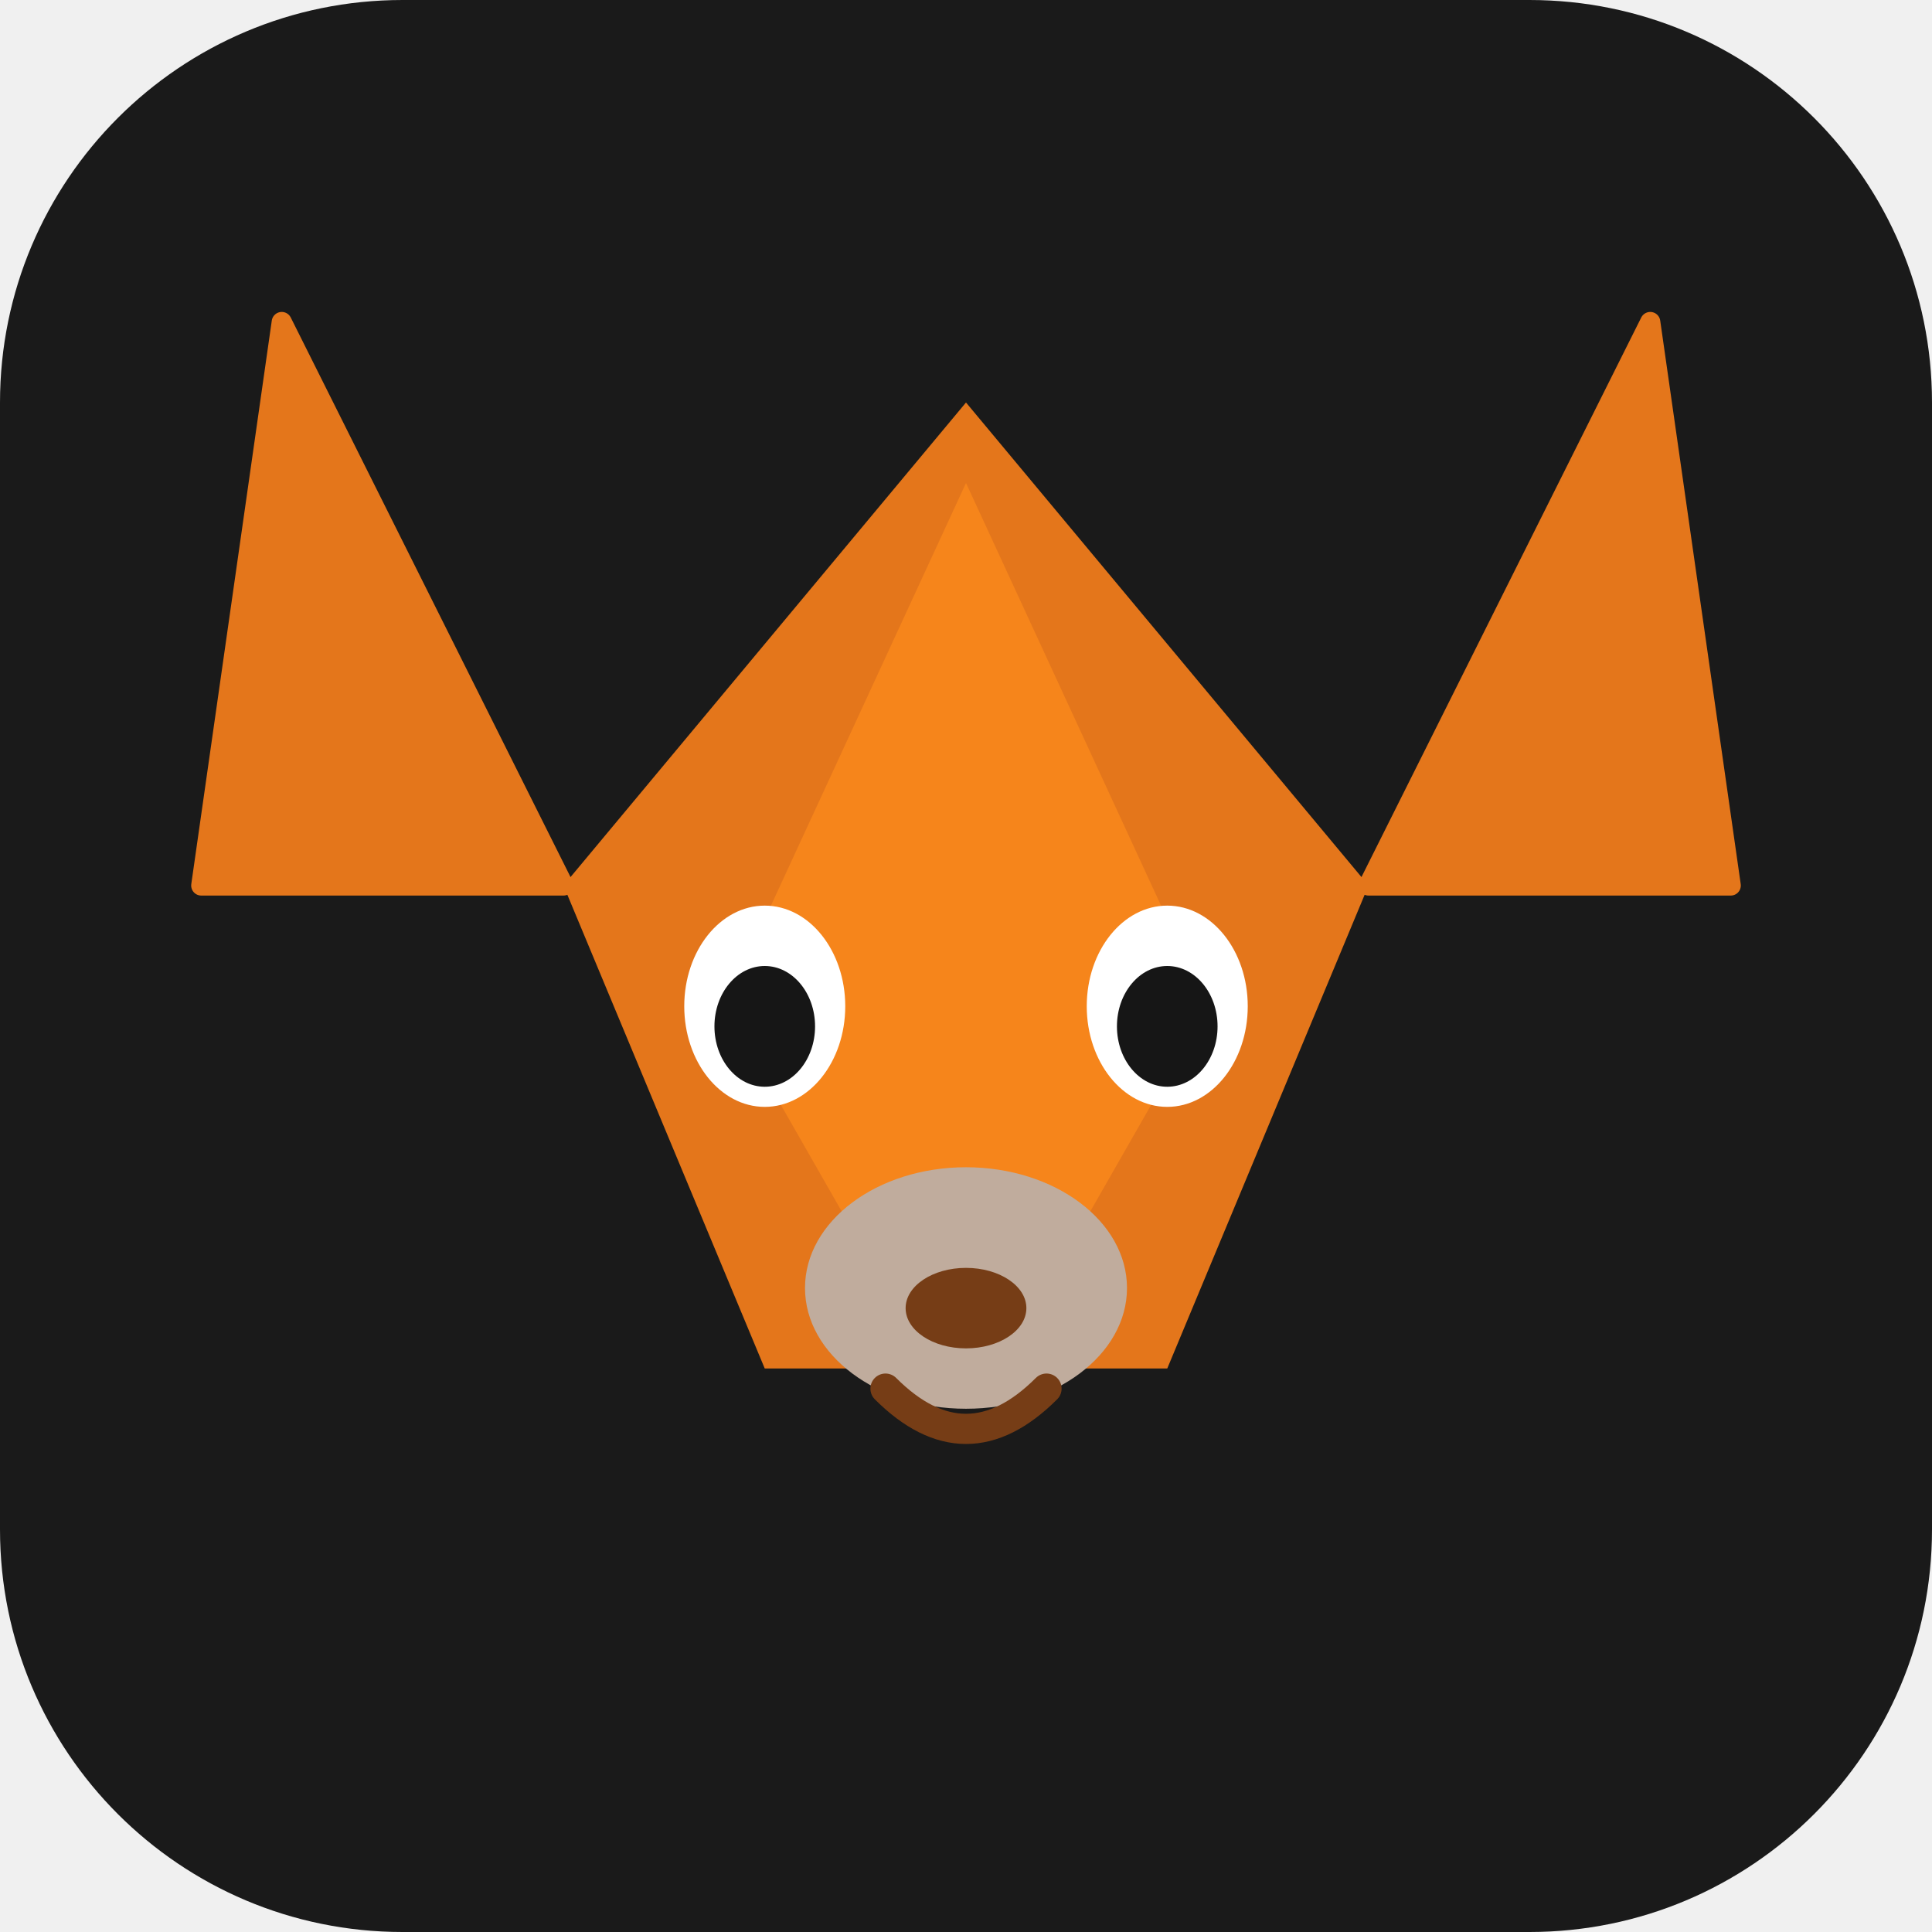
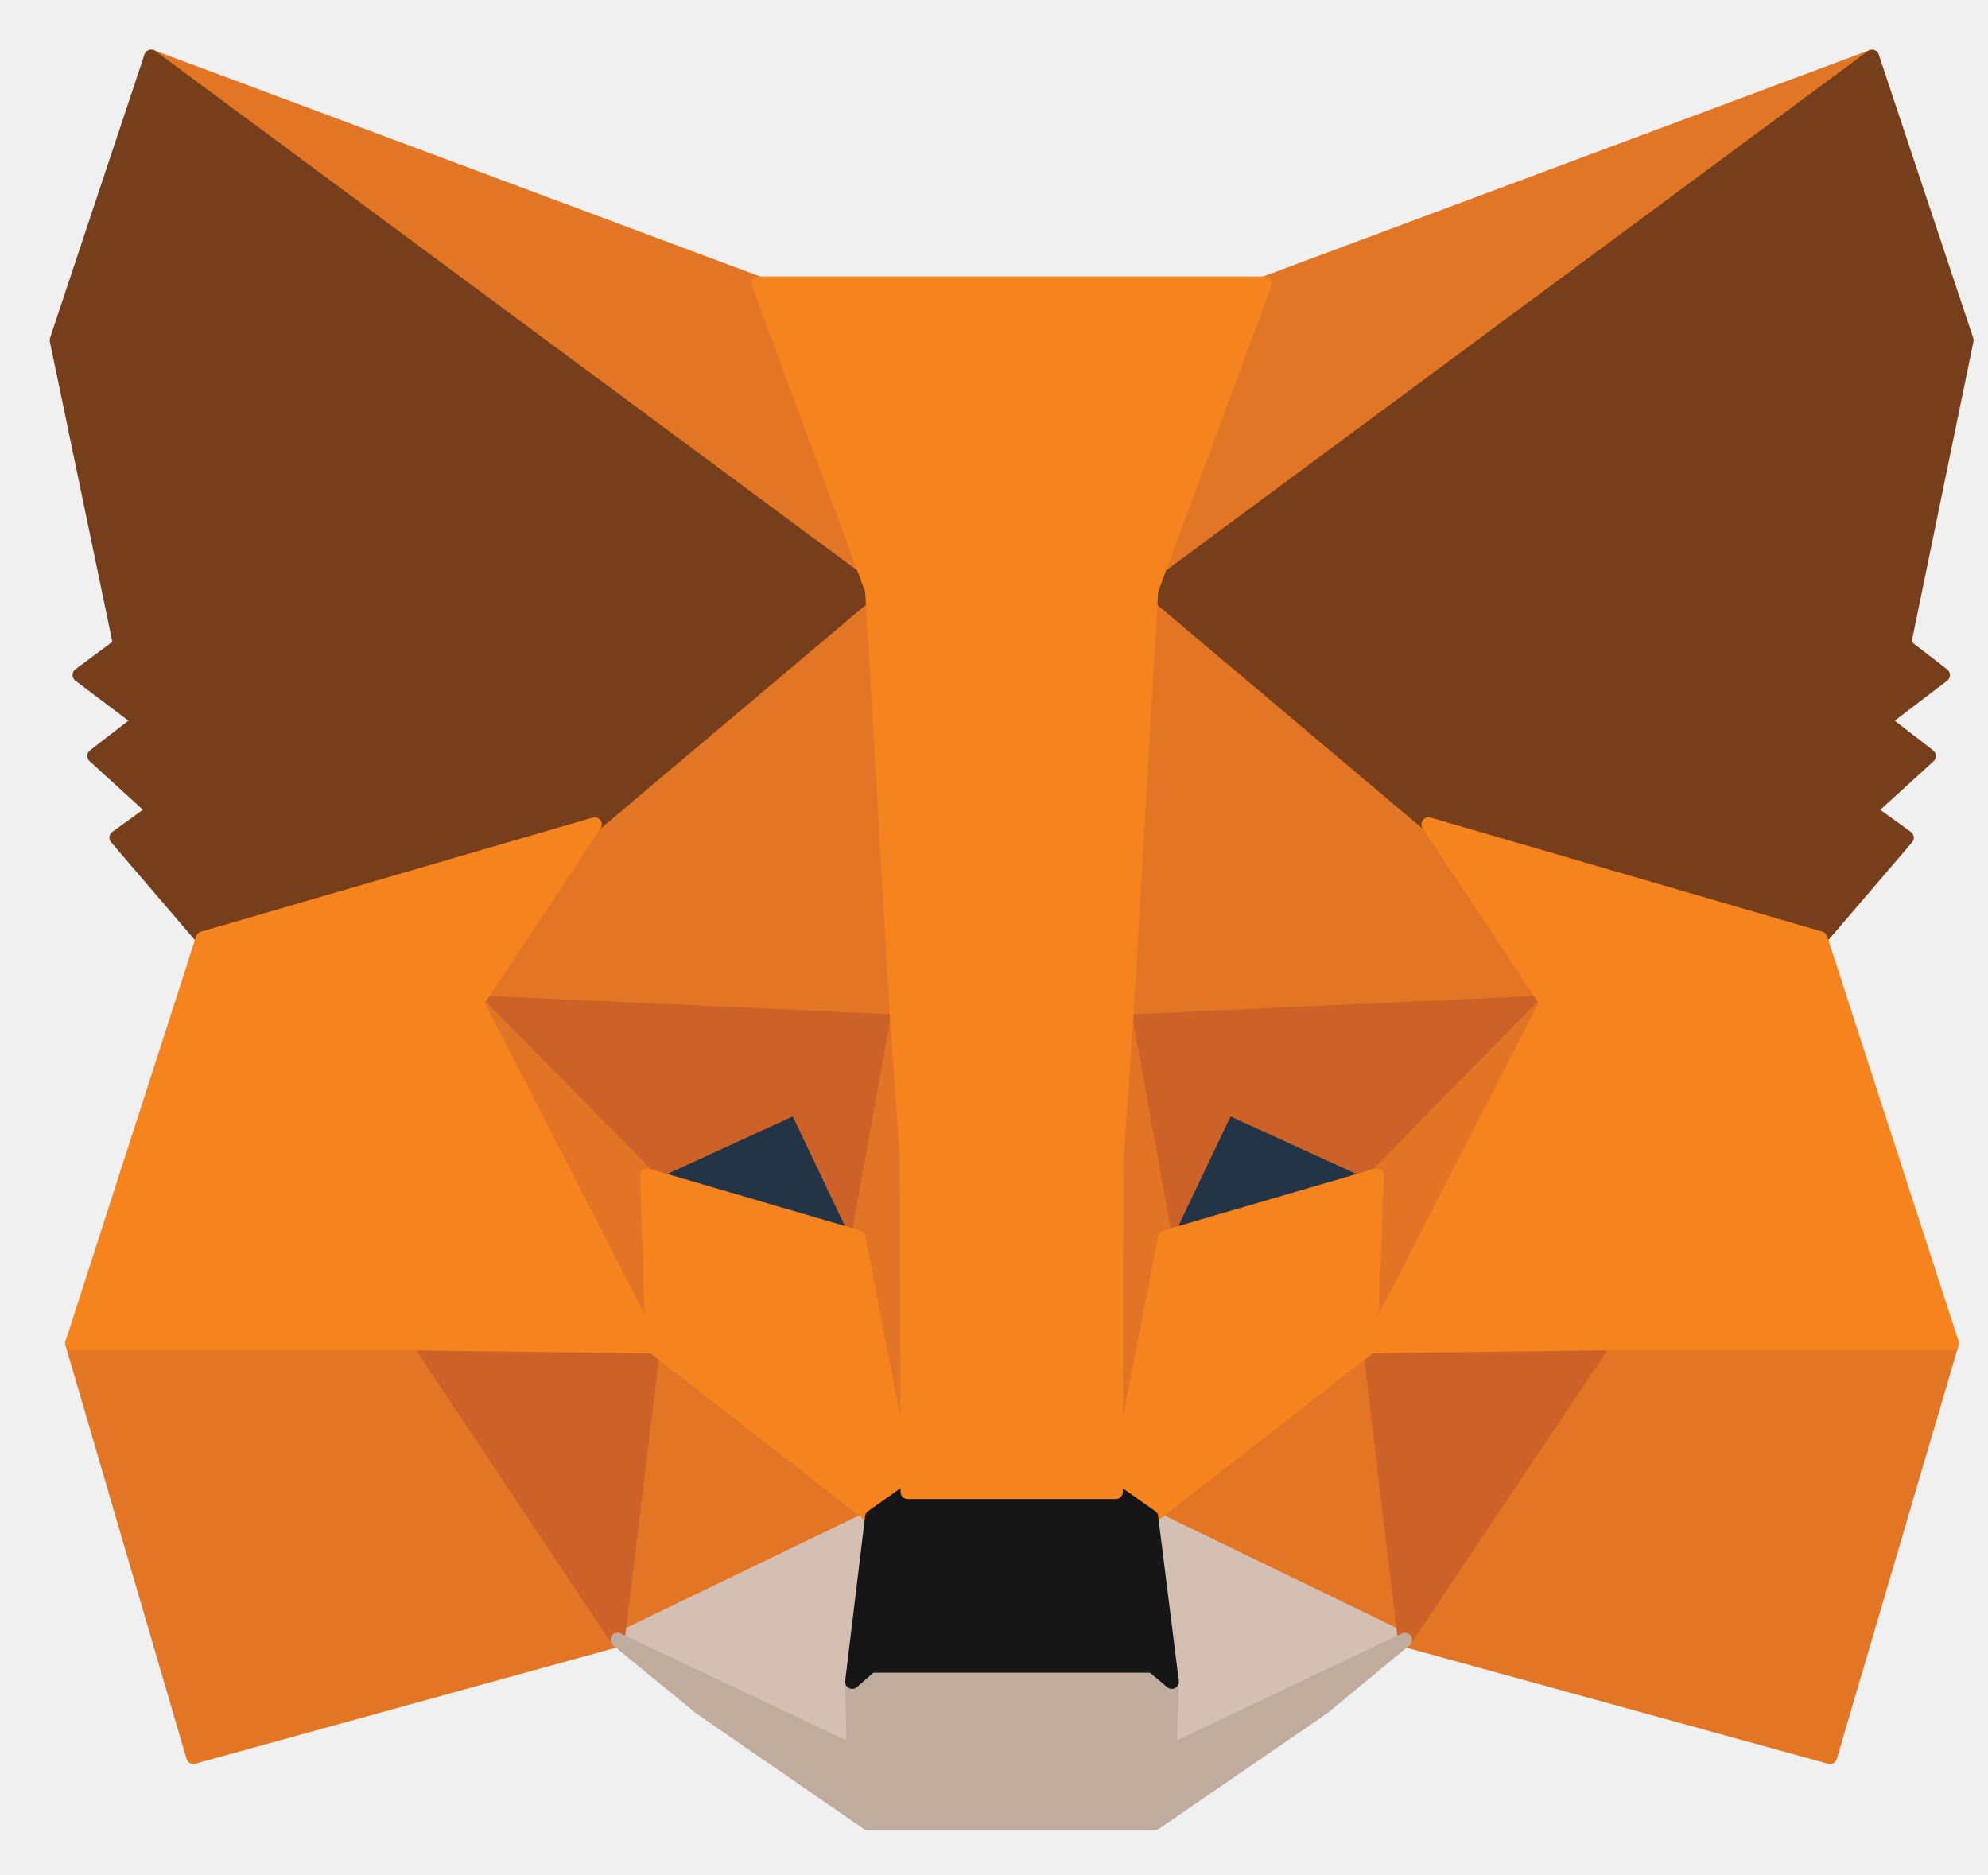
- <svg xmlns="http://www.w3.org/2000/svg" viewBox="0 0 96 96">
-   <rect width="96" height="96" rx="20" fill="#1A1A1A" />
-   <polygon points="14,16 28,44 10,44" fill="#E4761B" stroke="#E4761B" stroke-linejoin="round" />
-   <polygon points="82,16 68,44 86,44" fill="#E4761B" stroke="#E4761B" stroke-linejoin="round" />
-   <polygon points="28,44 48,20 68,44 58,68 38,68" fill="#E4761B" />
-   <polygon points="36,50 48,24 60,50 52,64 44,64" fill="#F6851B" />
-   <ellipse cx="48" cy="64" rx="8" ry="6" fill="#C0AC9D" />
-   <ellipse cx="38" cy="50" rx="4" ry="5" fill="#fff" />
-   <ellipse cx="38" cy="51" rx="2.5" ry="3" fill="#161616" />
-   <ellipse cx="58" cy="50" rx="4" ry="5" fill="#fff" />
-   <ellipse cx="58" cy="51" rx="2.5" ry="3" fill="#161616" />
-   <ellipse cx="48" cy="65" rx="3" ry="2" fill="#763D16" />
-   <path d="M44 69 Q48 73 52 69" stroke="#763D16" stroke-width="1.5" fill="none" stroke-linecap="round" />
+ <svg xmlns="http://www.w3.org/2000/svg" fill="none" height="33" viewBox="0 0 35 33" width="35">
+   <g stroke-linecap="round" stroke-linejoin="round" stroke-width=".25">
+     <path d="m32.958 1-13.134 9.718 2.442-5.727z" fill="#e17726" stroke="#e17726" />
+     <g fill="#e27625" stroke="#e27625">
+       <path d="m2.663 1 13.017 9.809-2.325-5.818z" />
+       <path d="m28.23 23.534-3.495 5.339 7.483 2.06 2.144-7.282z" />
+       <path d="m1.273 23.65 2.131 7.282 7.47-2.06-3.482-5.339z" />
+       <path d="m10.471 14.515-2.079 3.136 7.405.337-.247-7.969z" />
+       <path d="m25.151 14.515-5.157-4.587-.169 8.06 7.405-.337z" />
+       <path d="m10.873 28.872 4.482-2.164-3.858-3.006z" />
+       <path d="m20.266 26.708 4.469 2.164-.611-5.17z" />
+     </g>
+     <path d="m24.735 28.872-4.469-2.164.364 2.902-.039 1.231z" fill="#d5bfb2" stroke="#d5bfb2" />
+     <path d="m10.873 28.872 4.157 1.97-.026-1.231.351-2.902z" fill="#d5bfb2" stroke="#d5bfb2" />
+     <path d="m15.108 21.784-3.716-1.088 2.624-1.205z" fill="#233447" stroke="#233447" />
+     <path d="m20.513 21.784 1.091-2.293 2.637 1.205z" fill="#233447" stroke="#233447" />
+     <path d="m10.873 28.872.649-5.339-4.131.117z" fill="#cc6228" stroke="#cc6228" />
+     <path d="m24.098 23.534.637 5.339 3.495-5.222z" fill="#cc6228" stroke="#cc6228" />
+     <path d="m27.229 17.651-7.405.337.689 3.797 1.091-2.293 2.637 1.205z" fill="#cc6228" stroke="#cc6228" />
+     <path d="m11.393 20.696 2.624-1.205 1.091 2.293.689-3.797-7.405-.337z" fill="#cc6228" stroke="#cc6228" />
+     <path d="m8.392 17.651 3.105 6.051-.104-3.006z" fill="#e27525" stroke="#e27525" />
+     <path d="m24.241 20.696-.117 3.006 3.105-6.051z" fill="#e27525" stroke="#e27525" />
+     <path d="m15.797 17.988-.689 3.797.87 4.483.195-5.909z" fill="#e27525" stroke="#e27525" />
+     <path d="m19.824 17.988-.364 2.358.182 5.922.87-4.483z" fill="#e27525" stroke="#e27525" />
+     <path d="m20.513 21.784-.87 4.483.624.441 3.858-3.006.117-3.006z" fill="#f5841f" stroke="#f5841f" />
+     <path d="m11.393 20.696.104 3.006 3.858 3.006.624-.441-.87-4.483z" fill="#f5841f" stroke="#f5841f" />
+     <path d="m20.591 30.842.039-1.231-.338-.285h-4.963l-.325.285.026 1.231-4.157-1.97 1.455 1.192 2.949 2.034h5.054l2.962-2.034 1.442-1.192z" fill="#c0ac9d" stroke="#c0ac9d" />
+     <path d="m20.266 26.708-.624-.441h-3.663l-.624.441-.351 2.902.325-.285h4.963l.338.285z" fill="#161616" stroke="#161616" />
+     <path d="m33.517 11.353 1.104-5.364-1.663-4.989-12.692 9.394 4.885 4.12 6.898 2.009 1.52-1.775-.663-.479 1.052-.959-.805-.622 1.052-.803z" fill="#763e1a" stroke="#763e1a" />
+     <path d="m1 5.989 1.117 5.364-.715.531 1.065.803-.805.622 1.052.959-.663.479 1.52 1.775 6.898-2.009 4.885-4.12-12.692-9.394z" fill="#763e1a" stroke="#763e1a" />
+     <path d="m32.049 16.523-6.898-2.009 2.079 3.136-3.105 6.051 4.105-.052h6.132z" fill="#f5841f" stroke="#f5841f" />
+     <path d="m10.47 14.515-6.898 2.009-2.299 7.127h6.119l4.105.052-3.105-6.051z" fill="#f5841f" stroke="#f5841f" />
+     <path d="m19.824 17.988.442-7.593 2.001-5.403h-8.912l2.001 5.403.442 7.593.169 2.384.013 5.896h3.663l.013-5.896z" fill="#f5841f" stroke="#f5841f" />
+   </g>
</svg>
